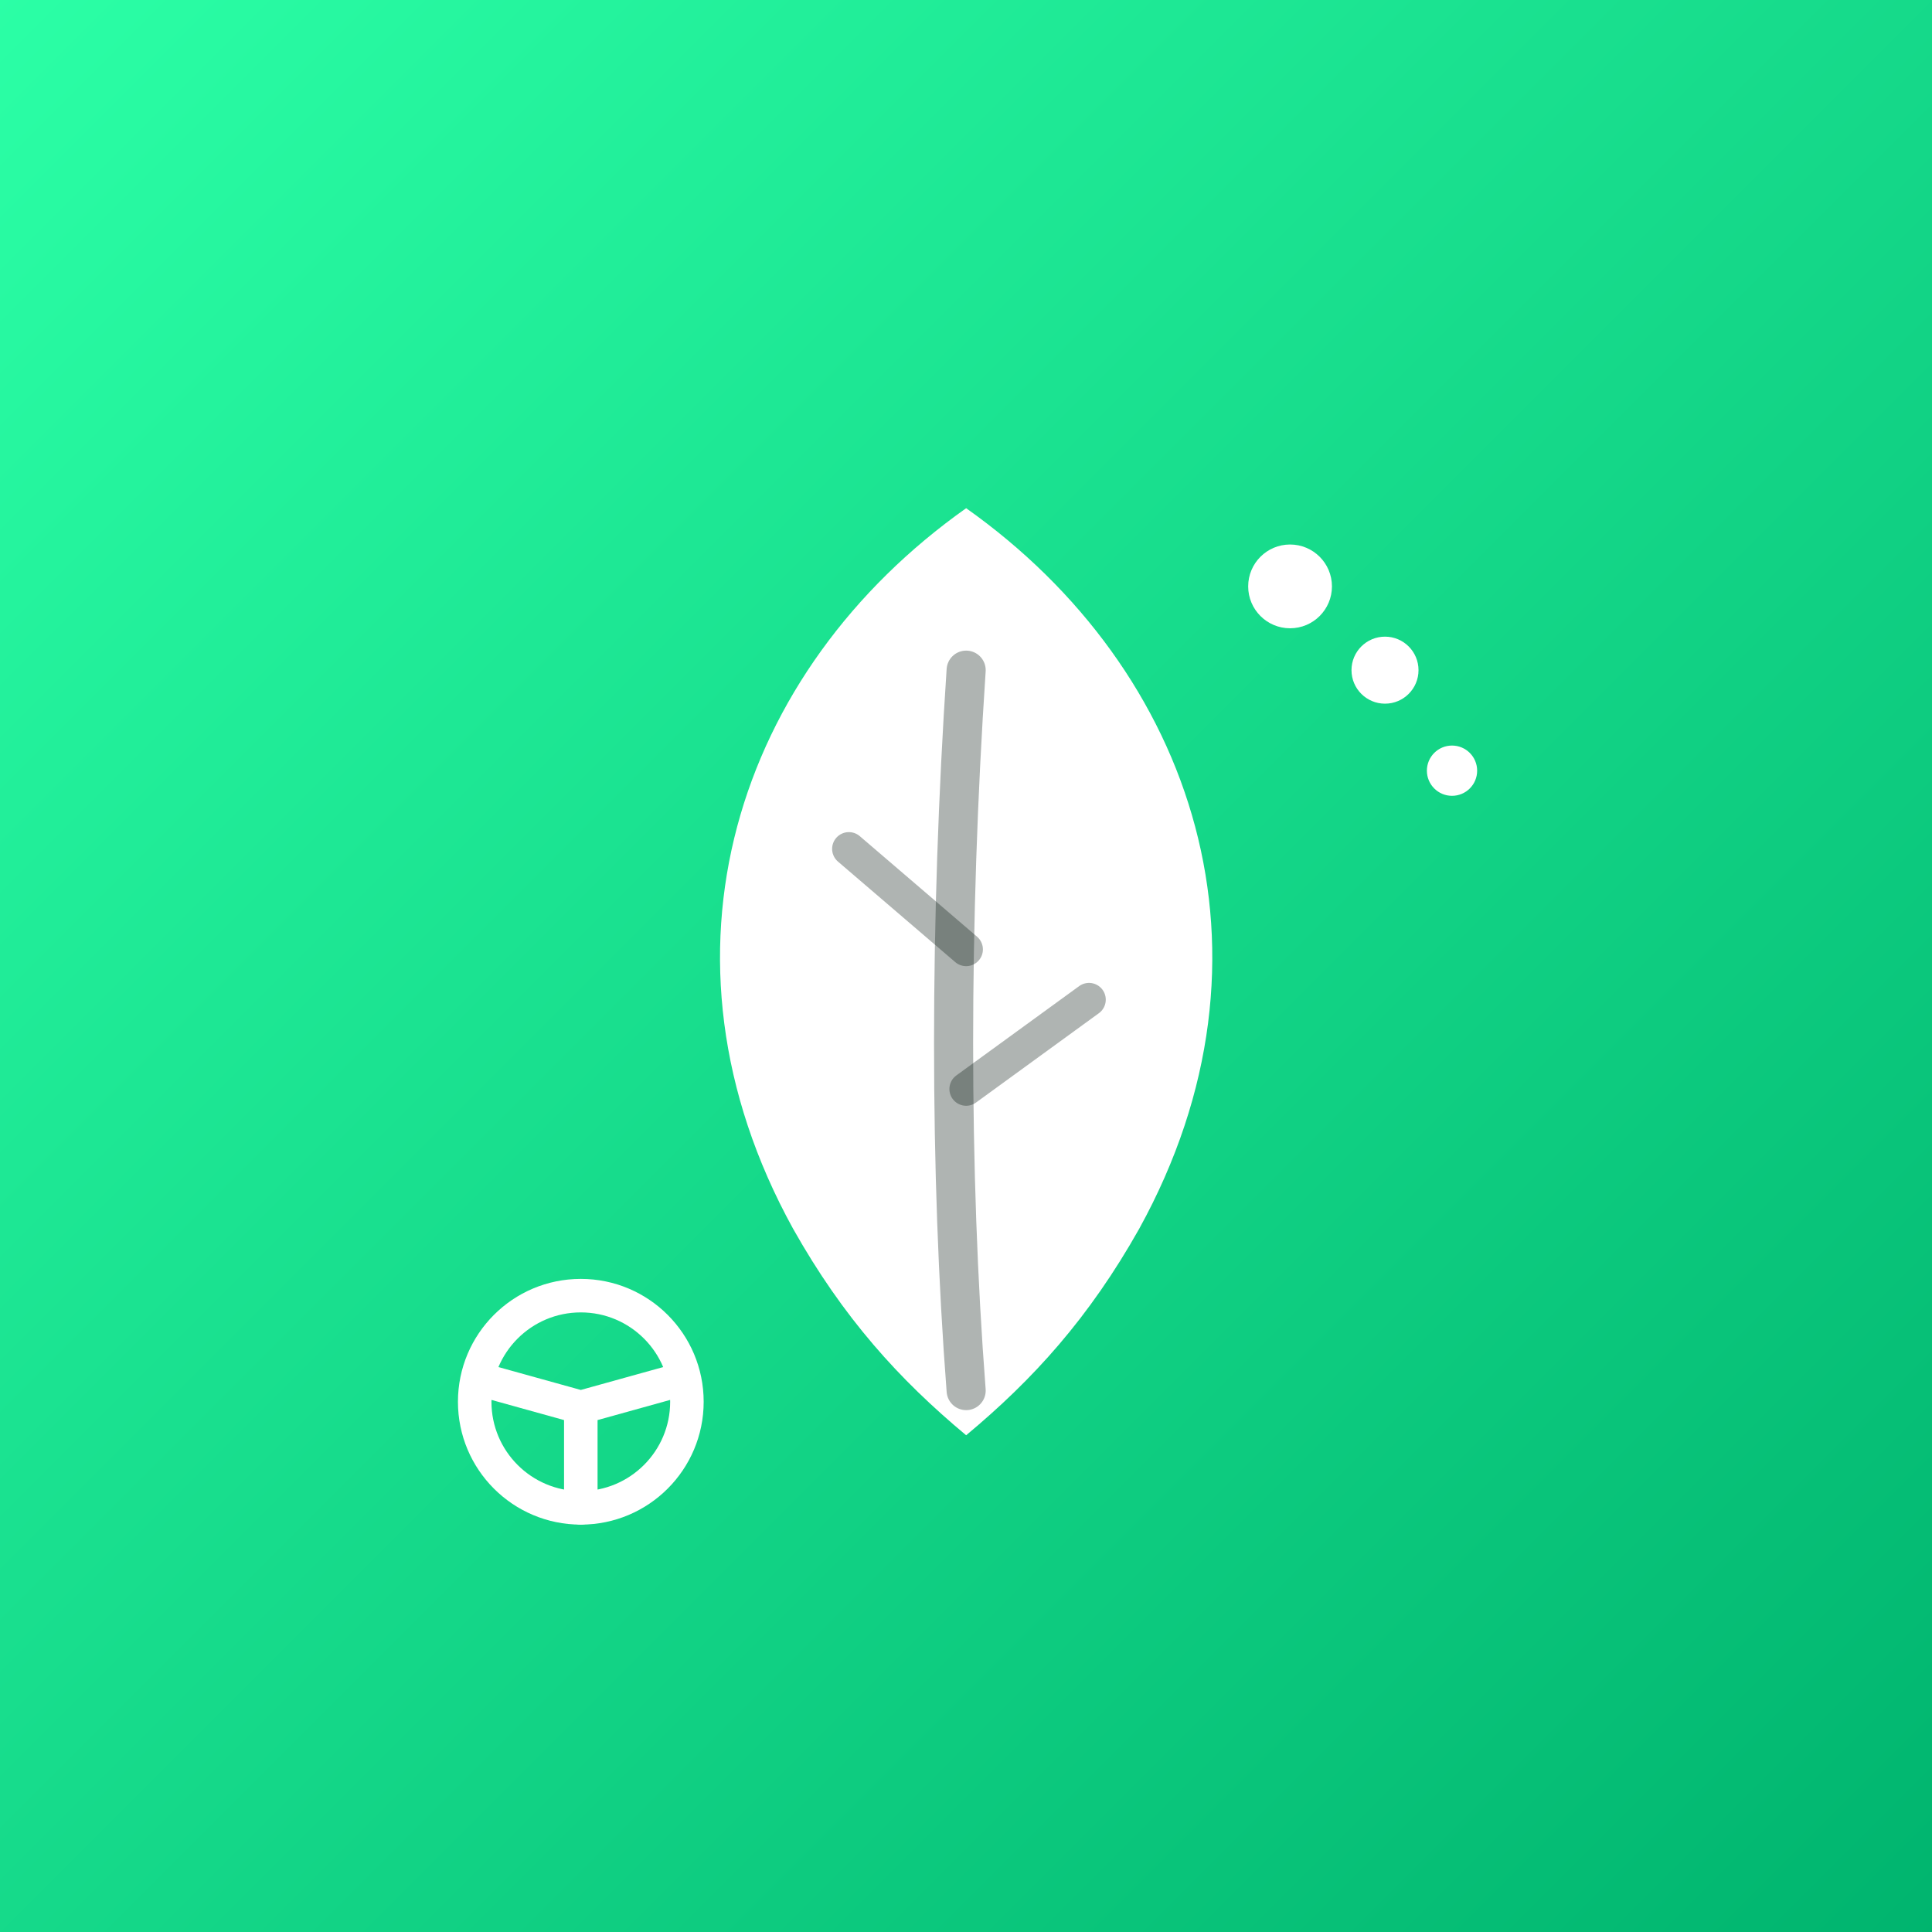
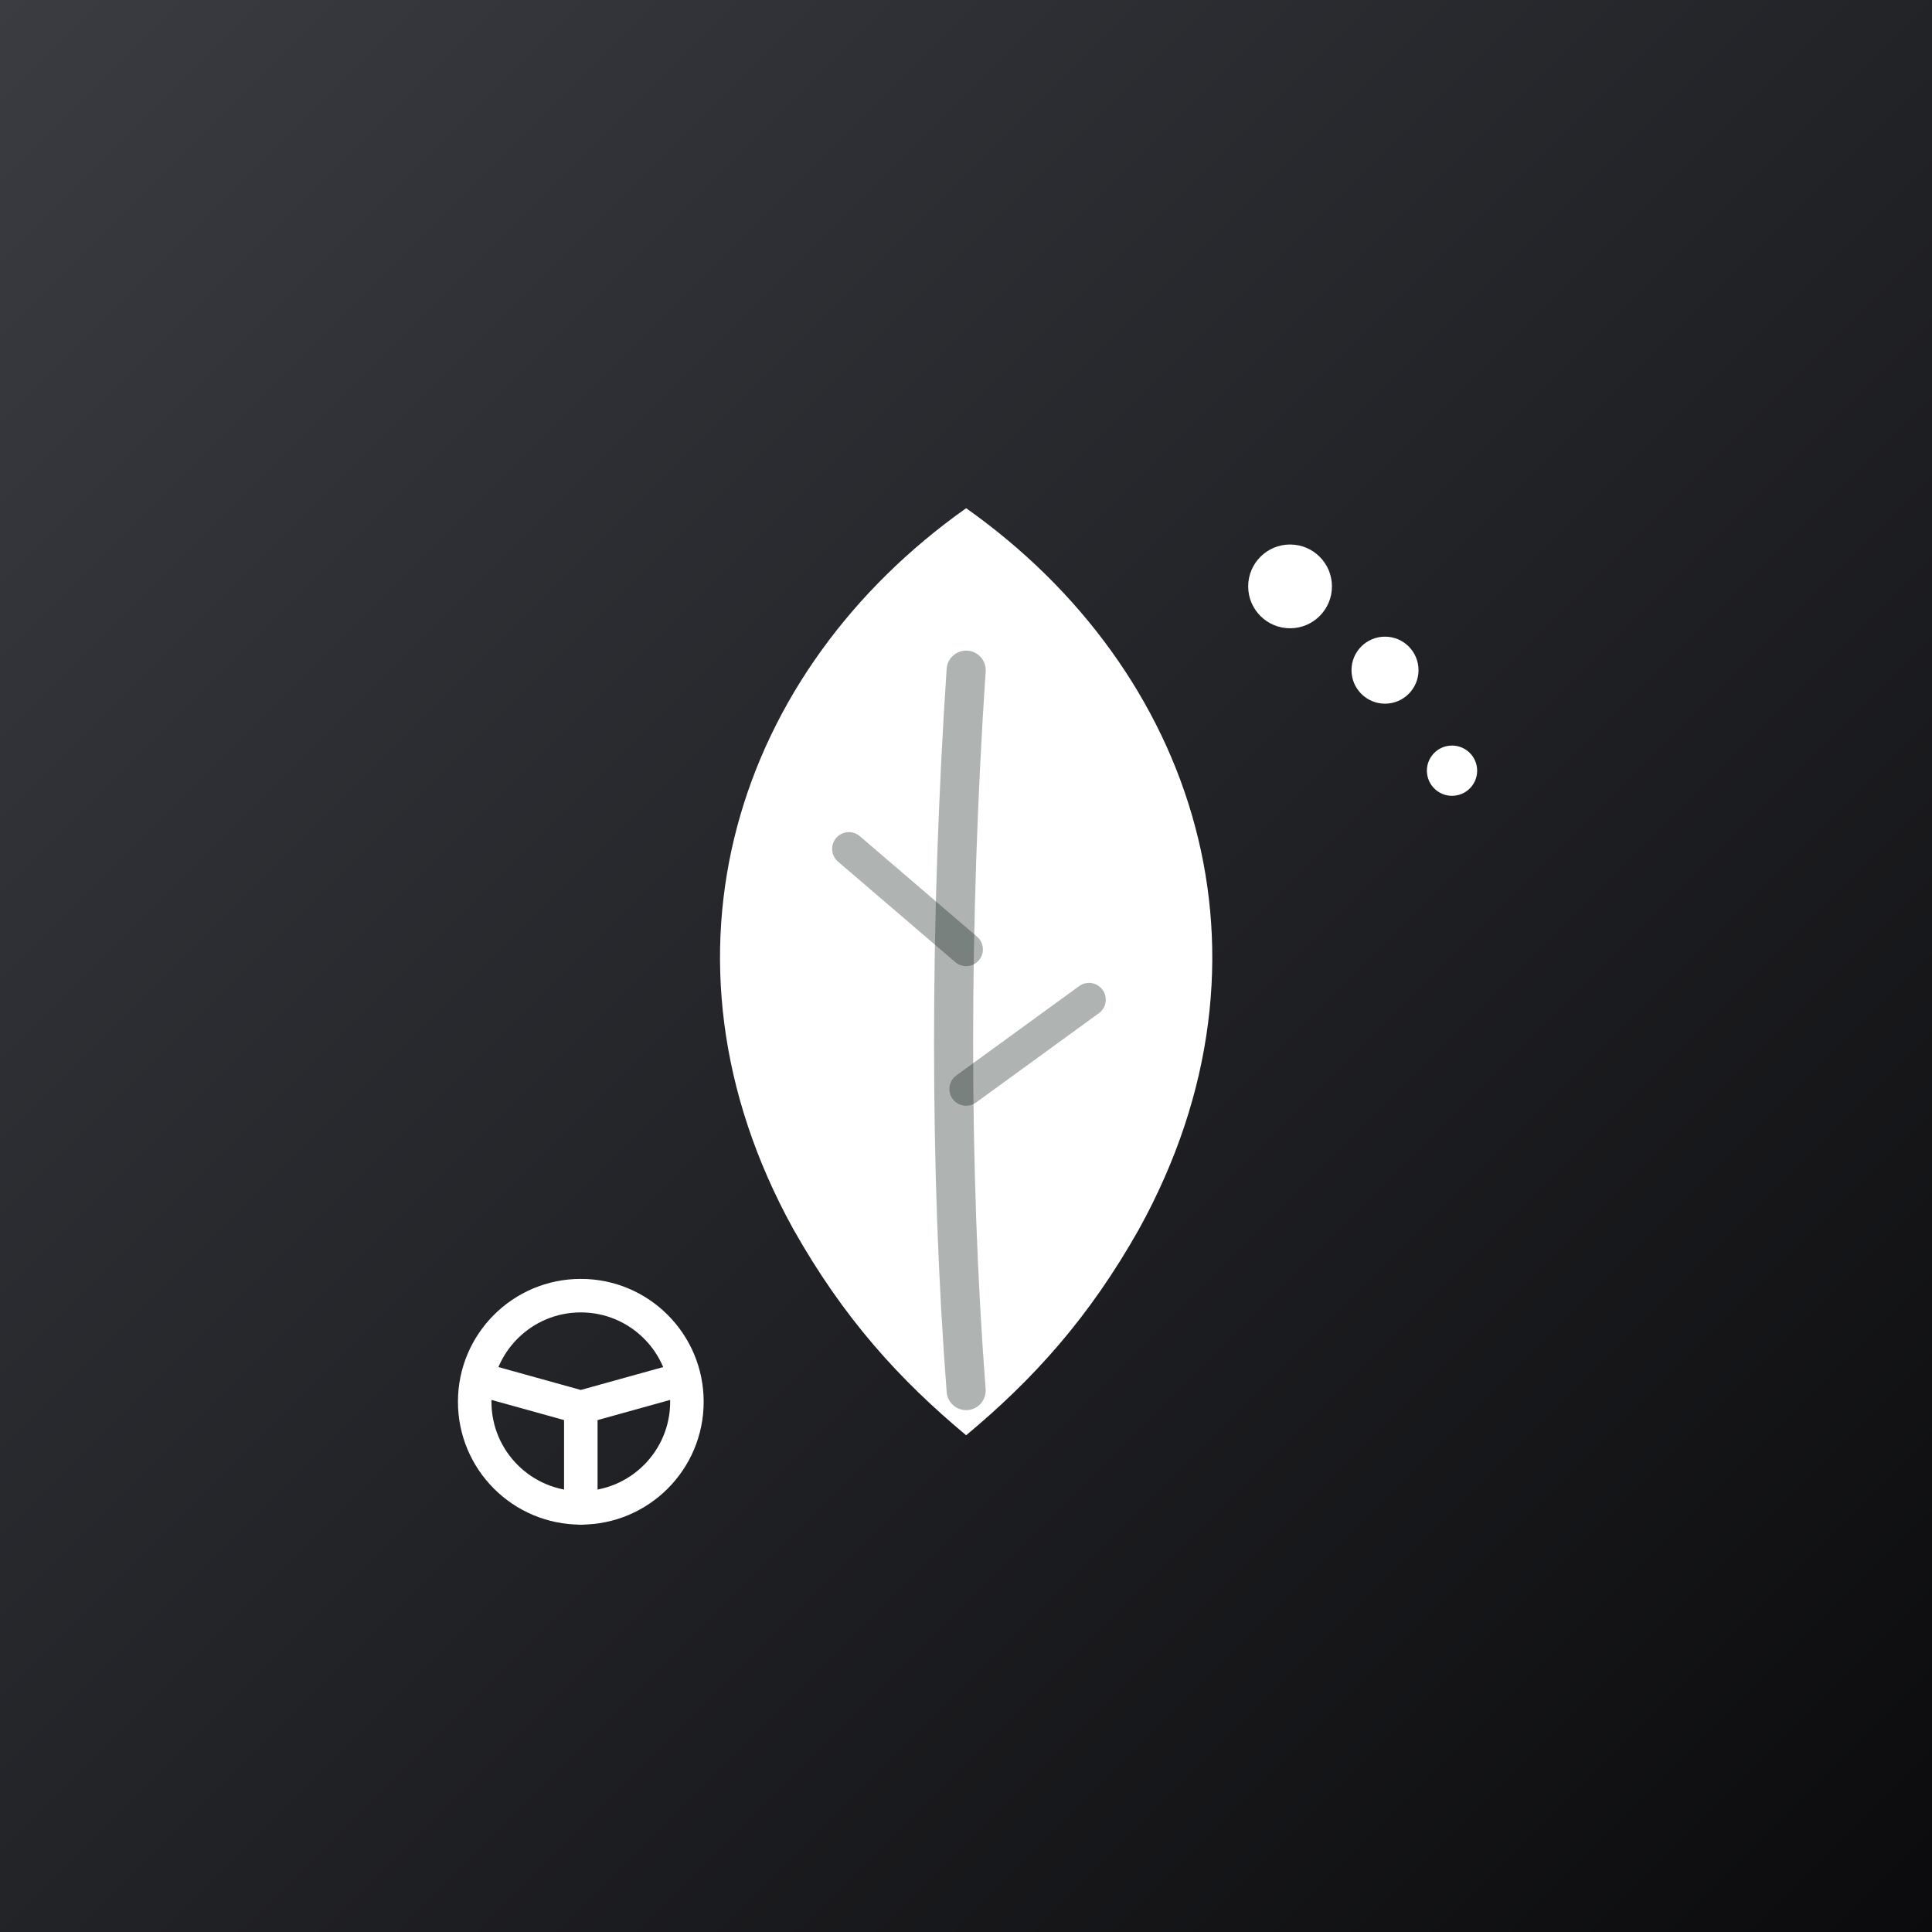
<svg xmlns="http://www.w3.org/2000/svg" viewBox="0 0 512 512" width="512" height="512">
  <defs>
    <linearGradient id="g" x1="0" y1="0" x2="1" y2="1">
-       <stop offset="0%" stop-color="#2bffa6" />
-       <stop offset="100%" stop-color="#00b46e" />
+       <stop offset="0%" stop-color="#3a3c42" />
+       <stop offset="100%" stop-color="#0b0b0d" />
    </linearGradient>
  </defs>
  <rect width="512" height="512" rx="0" fill="url(#g)" />
  <g transform="translate(66.6 66.6) scale(0.74)">
    <path d="M256 92 C 338 150 372 252 318 350 C 300 382 280 404 256 424 C 232 404 212 382 194 350 C 140 252 174 150 256 92 Z" fill="#ffffff" />
    <path d="M256 150 C 250 240 250 330 256 408" stroke="#04140d" stroke-opacity="0.32" stroke-width="14" stroke-linecap="round" fill="none" />
    <path d="M256 250 L 214 214 M256 300 L 300 268" stroke="#04140d" stroke-opacity="0.32" stroke-width="12" stroke-linecap="round" />
    <g fill="#ffffff">
      <circle cx="372" cy="120" r="15" />
      <circle cx="406" cy="150" r="12" />
      <circle cx="430" cy="186" r="9" />
    </g>
    <g fill="none" stroke="#ffffff" stroke-width="12">
      <circle cx="118" cy="412" r="38" />
      <path d="M82 404 L118 414 L154 404 M118 414 L118 450" stroke-linecap="round" />
    </g>
  </g>
</svg>
